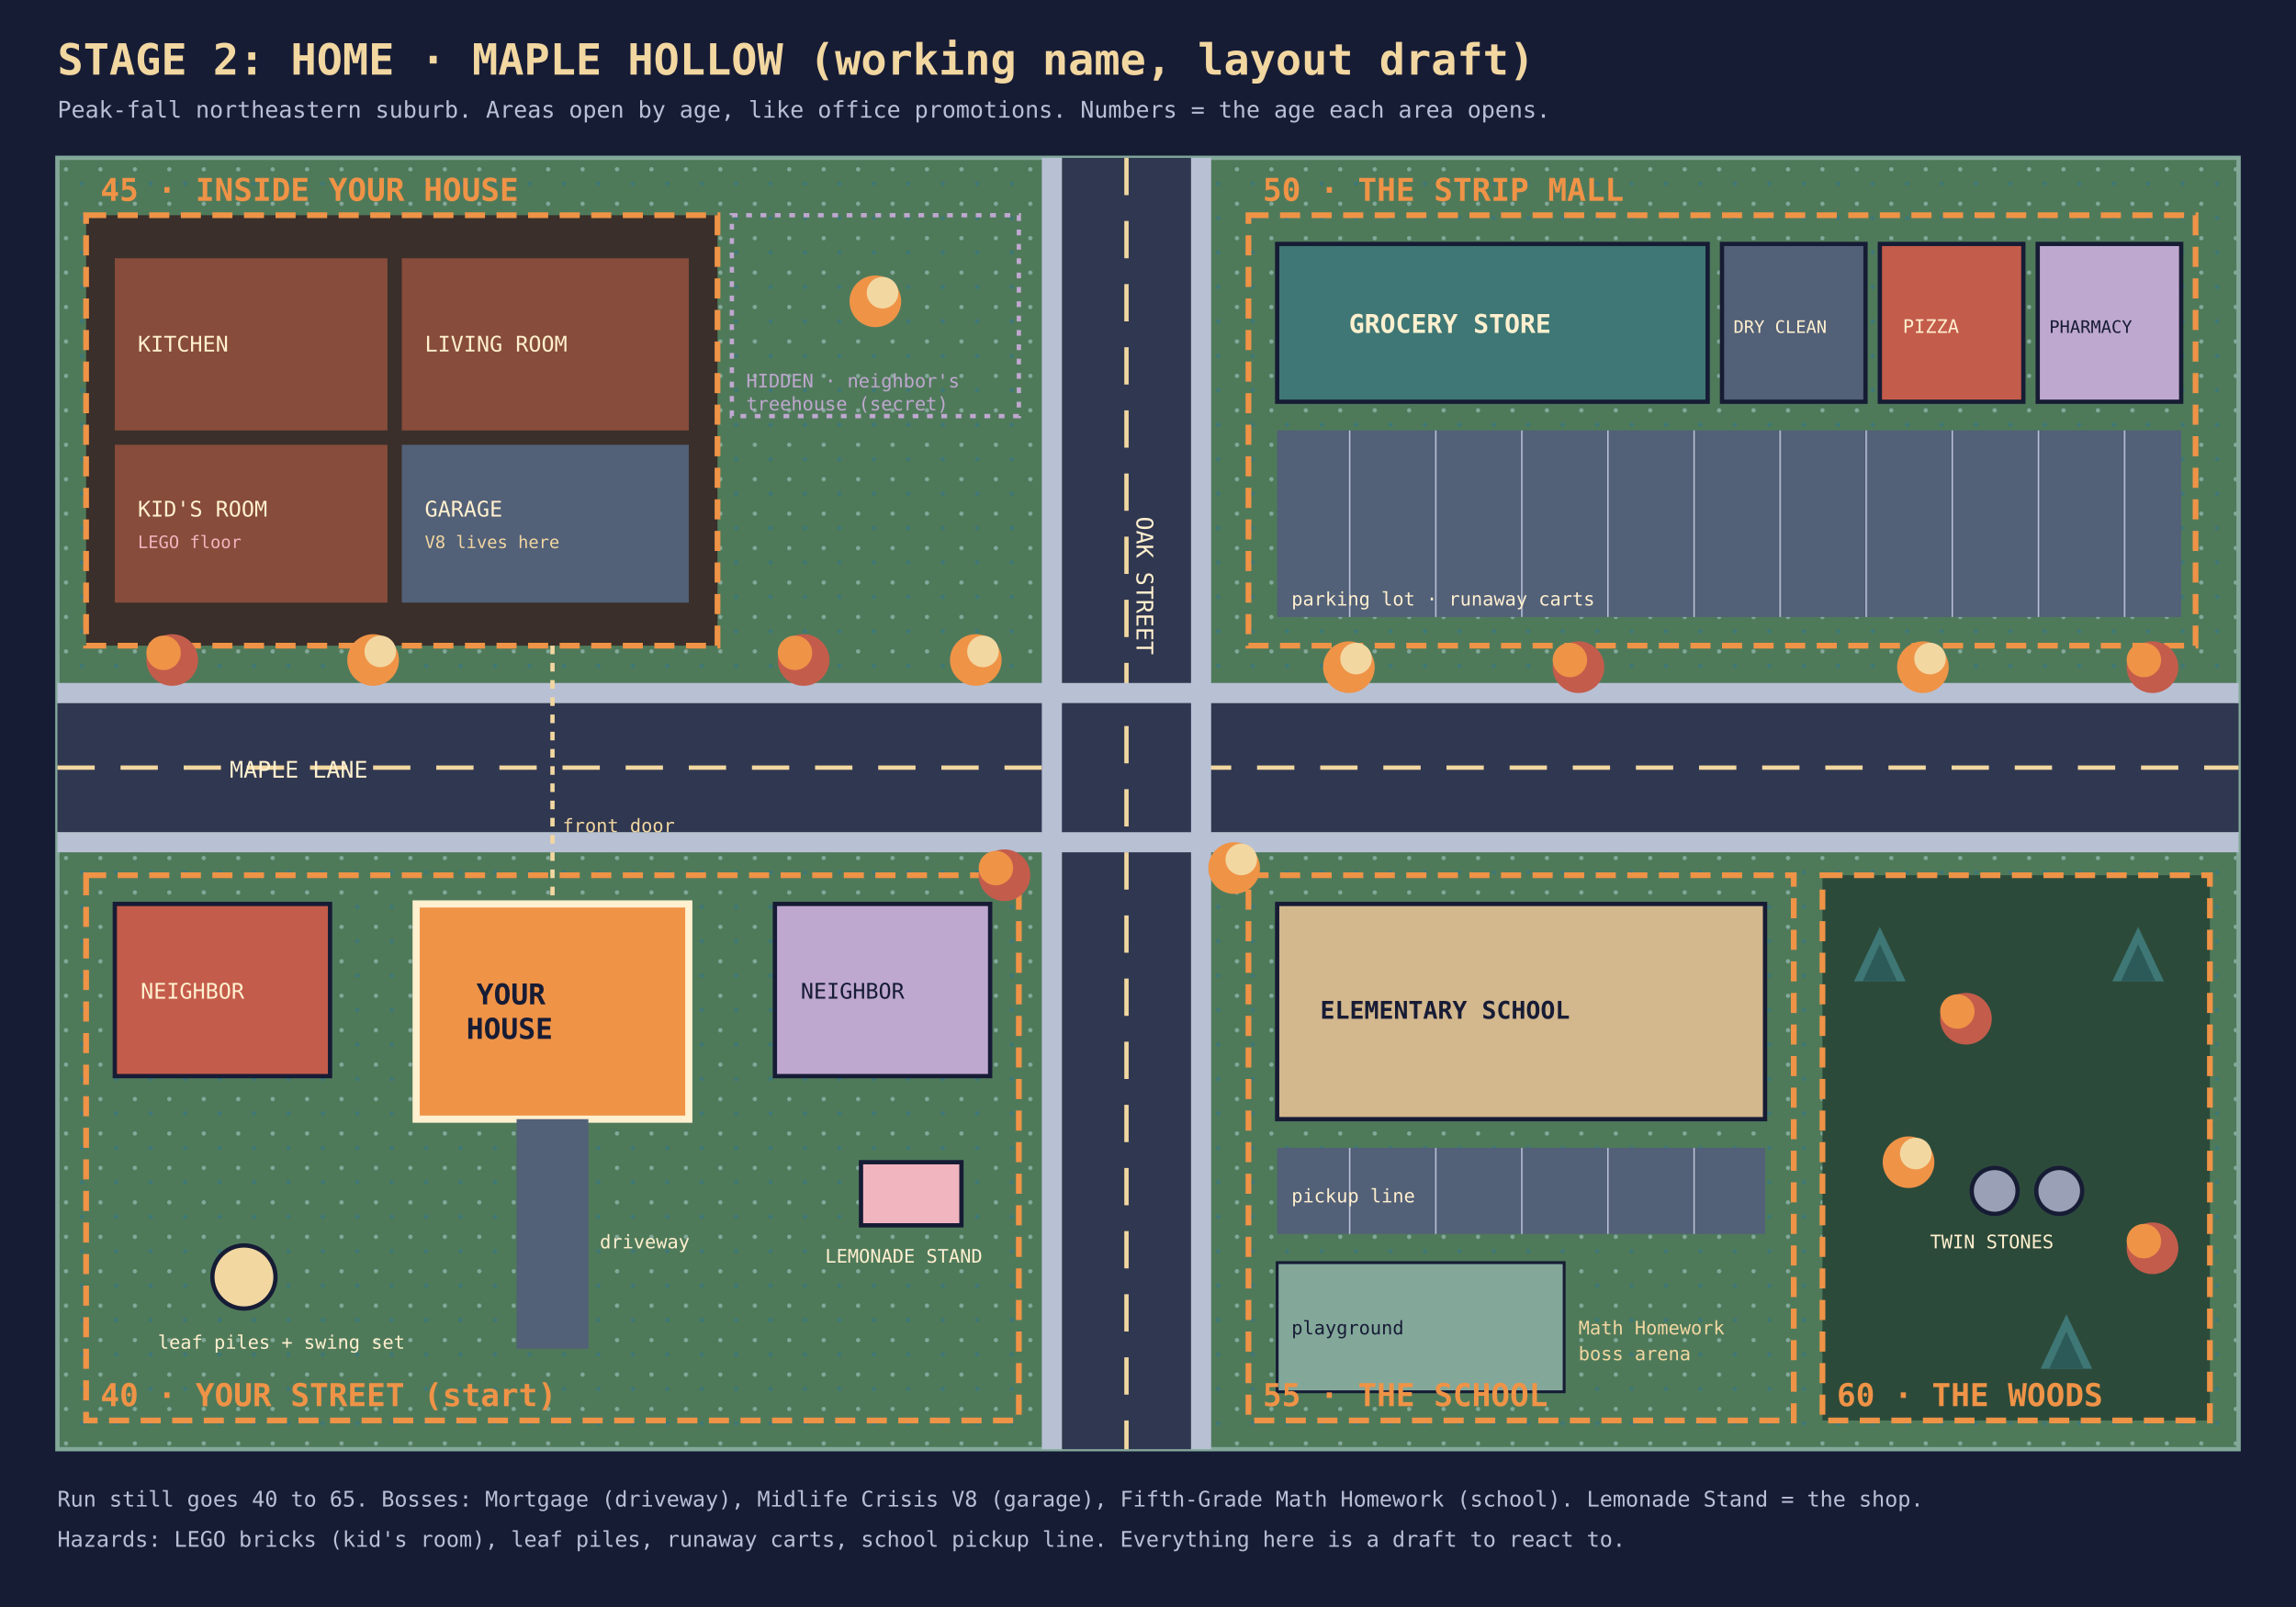
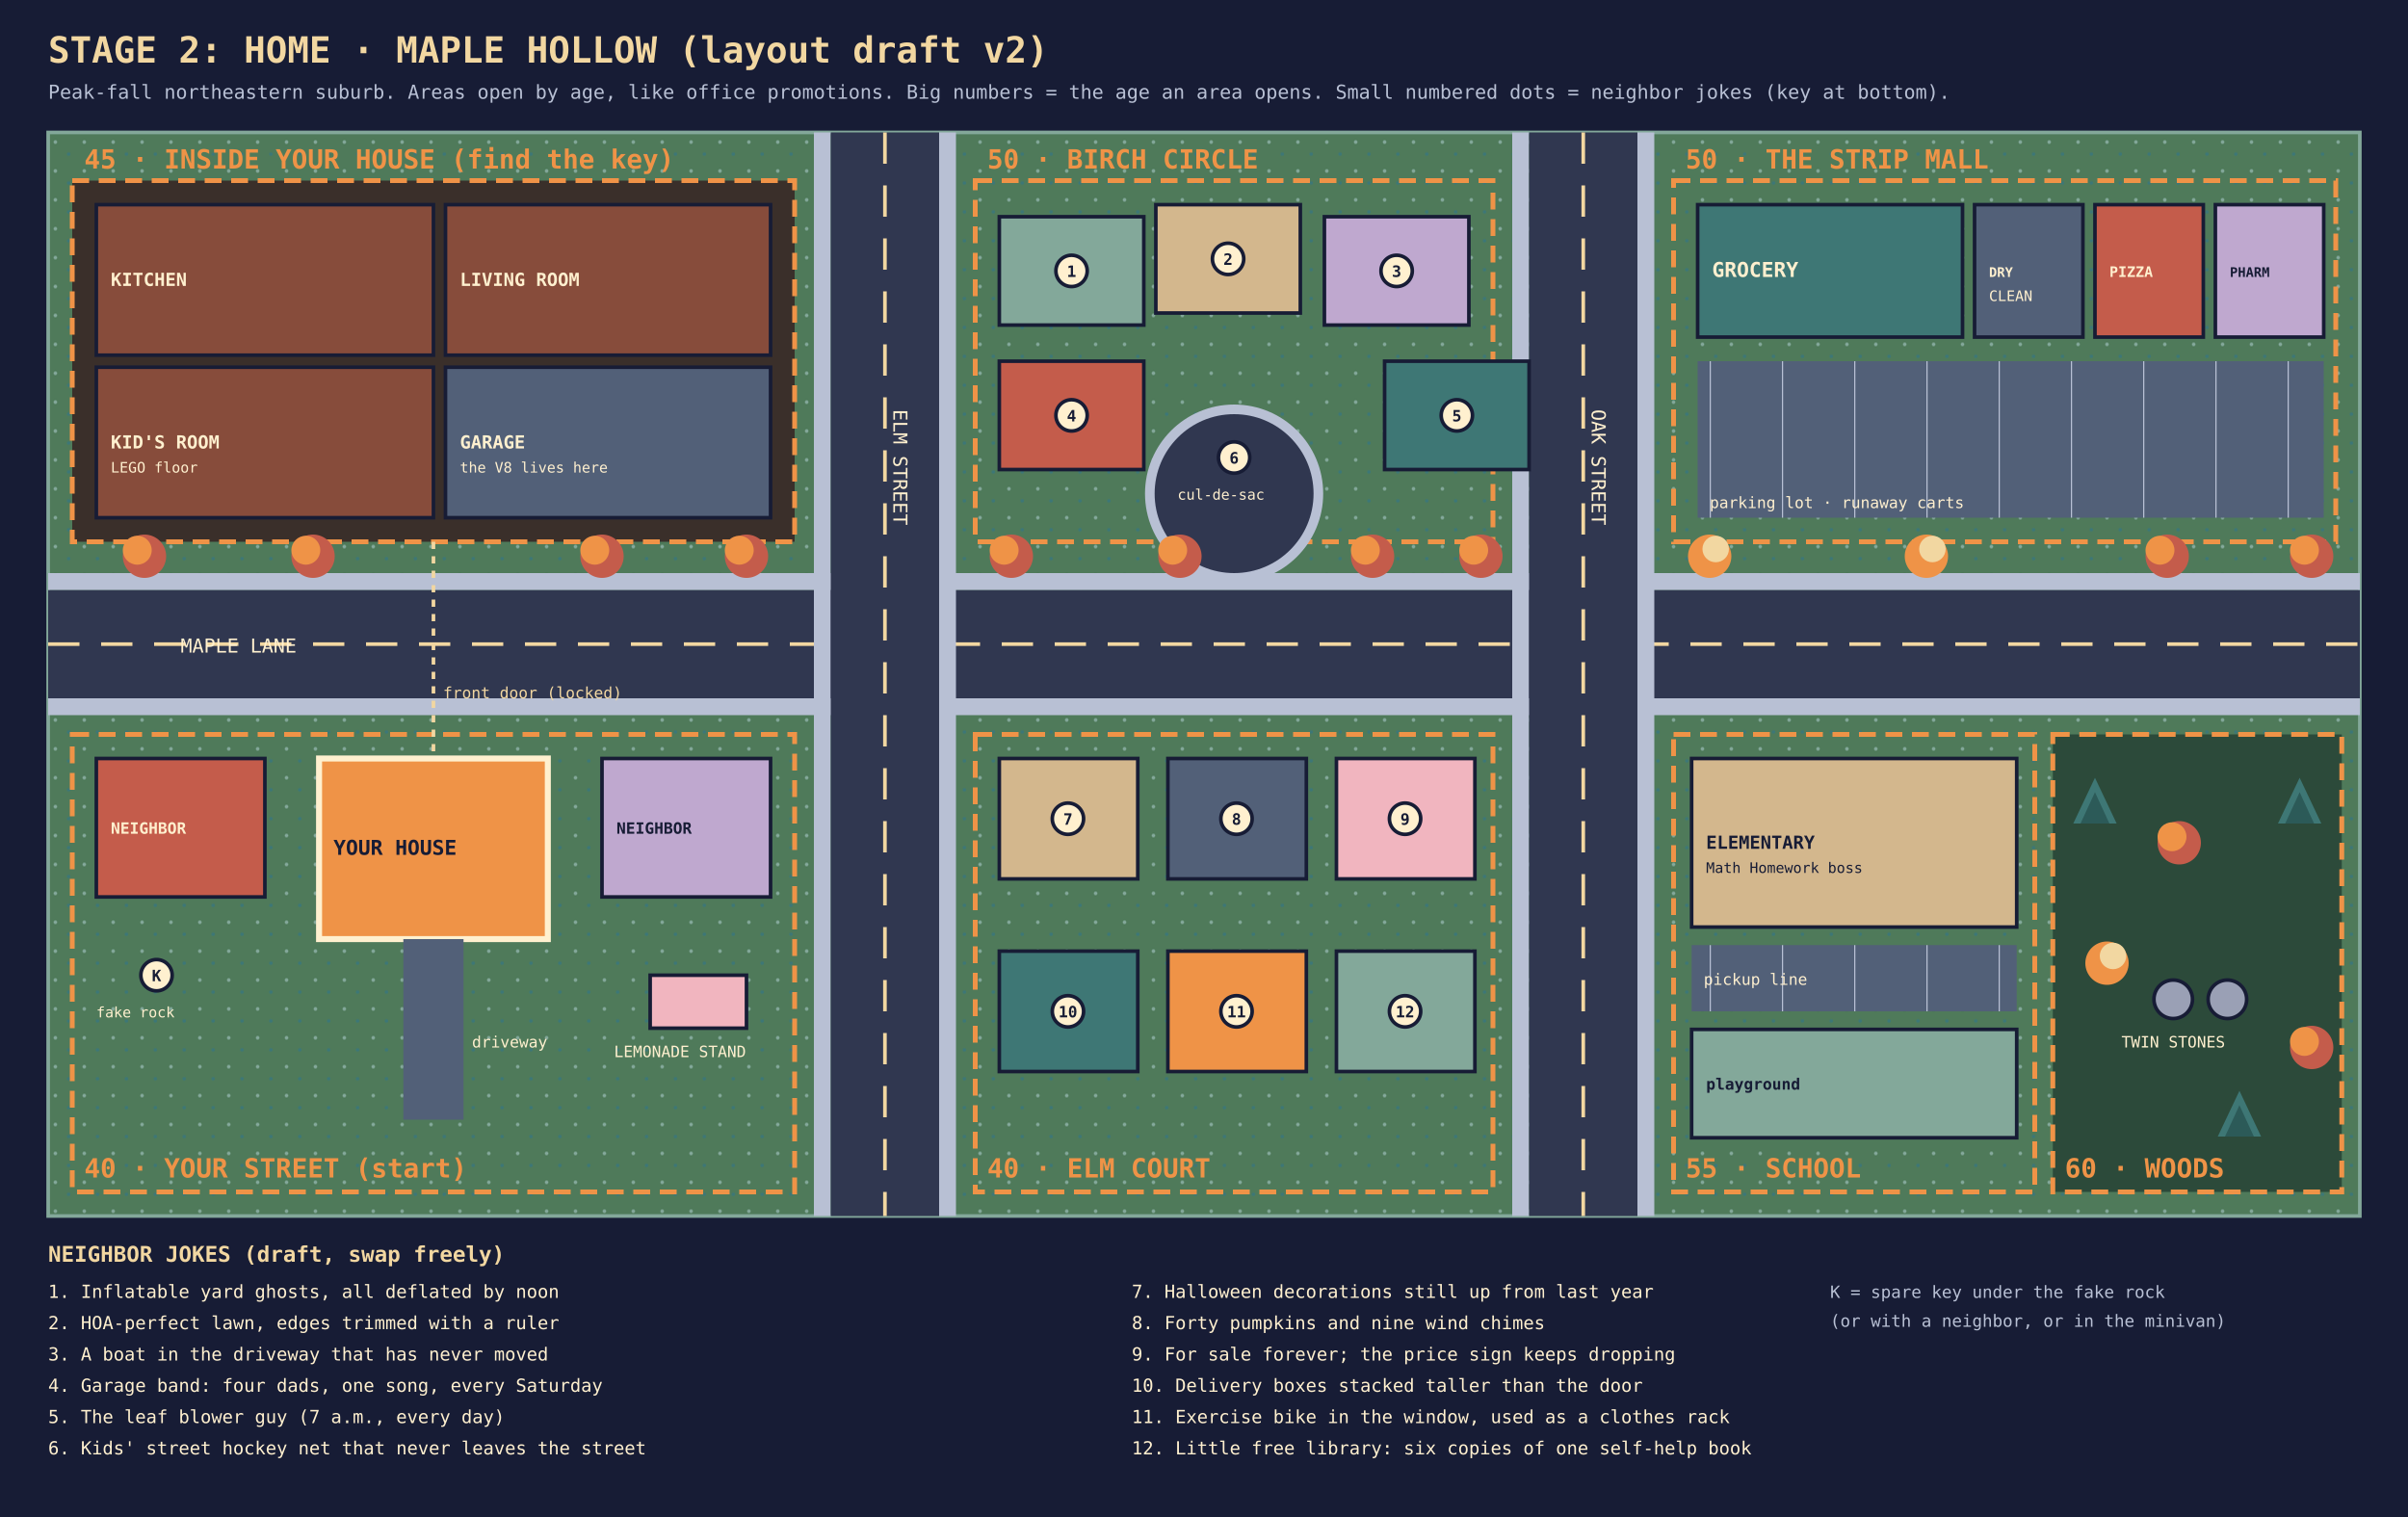
- <svg xmlns="http://www.w3.org/2000/svg" viewBox="0 0 1600 1120" font-family="Menlo, monospace">
+ <svg xmlns="http://www.w3.org/2000/svg" viewBox="0 0 2000 1260" font-family="Menlo, monospace">
  <defs>
    <pattern id="grass" width="24" height="24" patternUnits="userSpaceOnUse">
      <rect width="24" height="24" fill="#4f7a5a" />
      <circle cx="6" cy="8" r="1.5" fill="#83A89A" />
      <circle cx="17" cy="18" r="1.5" fill="#3E7775" />
-     </pattern>
-     <pattern id="road" width="40" height="40" patternUnits="userSpaceOnUse">
-       <rect width="40" height="40" fill="#303750" />
    </pattern>
    <pattern id="lot" width="60" height="30" patternUnits="userSpaceOnUse">
      <rect width="60" height="30" fill="#526078" />
      <line x1="0" y1="0" x2="0" y2="30" stroke="#B8C0D4" stroke-width="2" />
    </pattern>
    <g id="tree">
      <circle r="18" fill="#C45C4B" />
      <circle r="12" cx="-6" cy="-5" fill="#EF9347" />
    </g>
    <g id="tree2">
      <circle r="18" fill="#EF9347" />
      <circle r="11" cx="5" cy="-6" fill="#F2D7A1" />
    </g>
    <g id="pine">
      <polygon points="0,-24 18,14 -18,14" fill="#3E7775" />
      <polygon points="0,-12 12,14 -12,14" fill="#2c5a58" />
    </g>
  </defs>
-   <rect width="1600" height="1120" fill="#171C35" />
-   <text x="40" y="52" fill="#F2D7A1" font-size="30" font-weight="700">STAGE 2: HOME · MAPLE HOLLOW (working name, layout draft)</text>
-   <text x="40" y="82" fill="#B8C0D4" font-size="16">Peak-fall northeastern suburb. Areas open by age, like office promotions. Numbers = the age each area opens.</text>
+   <rect width="2000" height="1260" fill="#171C35" />
+   <text x="40" y="52" fill="#F2D7A1" font-size="30" font-weight="700">STAGE 2: HOME · MAPLE HOLLOW (layout draft v2)</text>
+   <text x="40" y="82" fill="#B8C0D4" font-size="16">Peak-fall northeastern suburb. Areas open by age, like office promotions. Big numbers = the age an area opens. Small numbered dots = neighbor jokes (key at bottom).</text>
  <g transform="translate(40,110)">
-     <rect width="1520" height="900" fill="url(#grass)" stroke="#83A89A" stroke-width="3" />
-     <rect x="0" y="380" width="1520" height="90" fill="url(#road)" />
-     <line x1="0" y1="425" x2="1520" y2="425" stroke="#F2D7A1" stroke-width="3" stroke-dasharray="26 18" />
-     <rect x="700" y="0" width="90" height="900" fill="url(#road)" />
-     <line x1="745" y1="0" x2="745" y2="900" stroke="#F2D7A1" stroke-width="3" stroke-dasharray="26 18" />
-     <rect x="0" y="366" width="1520" height="14" fill="#B8C0D4" />
-     <rect x="0" y="470" width="1520" height="14" fill="#B8C0D4" />
-     <rect x="686" y="0" width="14" height="900" fill="#B8C0D4" />
-     <rect x="790" y="0" width="14" height="900" fill="#B8C0D4" />
-     <text x="120" y="432" fill="#FFF0CF" font-size="16">MAPLE LANE</text>
-     <text x="752" y="250" fill="#FFF0CF" font-size="16" transform="rotate(90 752 250)">OAK STREET</text>
-     <rect x="20" y="500" width="650" height="380" fill="none" stroke="#EF9347" stroke-width="4" stroke-dasharray="14 8" />
-     <rect x="40" y="520" width="150" height="120" fill="#C45C4B" stroke="#171C35" stroke-width="3" />
-     <text x="58" y="586" fill="#FFF0CF" font-size="15">NEIGHBOR</text>
-     <rect x="250" y="520" width="190" height="150" fill="#EF9347" stroke="#FFF0CF" stroke-width="5" />
-     <text x="292" y="590" fill="#171C35" font-size="20" font-weight="700">YOUR</text>
-     <text x="285" y="614" fill="#171C35" font-size="20" font-weight="700">HOUSE</text>
-     <rect x="320" y="670" width="50" height="160" fill="#526078" />
-     <text x="378" y="760" fill="#FFF0CF" font-size="13">driveway</text>
-     <rect x="500" y="520" width="150" height="120" fill="#BFA8CF" stroke="#171C35" stroke-width="3" />
-     <text x="518" y="586" fill="#171C35" font-size="15">NEIGHBOR</text>
-     <rect x="560" y="700" width="70" height="44" fill="#F1B5BF" stroke="#171C35" stroke-width="3" />
-     <text x="535" y="770" fill="#FFF0CF" font-size="13">LEMONADE STAND</text>
-     <circle cx="130" cy="780" r="22" fill="#F2D7A1" stroke="#171C35" stroke-width="3" />
-     <text x="70" y="830" fill="#FFF0CF" font-size="13">leaf piles + swing set</text>
-     <text x="30" y="870" fill="#EF9347" font-size="22" font-weight="700">40 · YOUR STREET (start)</text>
-     <rect x="20" y="40" width="440" height="300" fill="#3a2f2a" stroke="#EF9347" stroke-width="4" stroke-dasharray="14 8" />
-     <rect x="40" y="70" width="190" height="120" fill="#874C3B" />
-     <text x="56" y="135" fill="#FFF0CF" font-size="15">KITCHEN</text>
-     <rect x="240" y="70" width="200" height="120" fill="#874C3B" />
-     <text x="256" y="135" fill="#FFF0CF" font-size="15">LIVING ROOM</text>
-     <rect x="40" y="200" width="190" height="110" fill="#874C3B" />
-     <text x="56" y="250" fill="#FFF0CF" font-size="15">KID'S ROOM</text>
-     <text x="56" y="272" fill="#F1B5BF" font-size="12">LEGO floor</text>
-     <rect x="240" y="200" width="200" height="110" fill="#526078" />
-     <text x="256" y="250" fill="#FFF0CF" font-size="15">GARAGE</text>
-     <text x="256" y="272" fill="#F2D7A1" font-size="12">V8 lives here</text>
-     <text x="30" y="30" fill="#EF9347" font-size="22" font-weight="700">45 · INSIDE YOUR HOUSE</text>
-     <path d="M345 340 L345 515" stroke="#F2D7A1" stroke-width="3" stroke-dasharray="6 6" />
-     <text x="352" y="470" fill="#F2D7A1" font-size="13">front door</text>
-     <rect x="830" y="40" width="660" height="300" fill="none" stroke="#EF9347" stroke-width="4" stroke-dasharray="14 8" />
-     <rect x="850" y="60" width="300" height="110" fill="#3E7775" stroke="#171C35" stroke-width="3" />
-     <text x="900" y="122" fill="#FFF0CF" font-size="18" font-weight="700">GROCERY STORE</text>
-     <rect x="1160" y="60" width="100" height="110" fill="#526078" stroke="#171C35" stroke-width="3" />
-     <text x="1168" y="122" fill="#FFF0CF" font-size="12">DRY CLEAN</text>
-     <rect x="1270" y="60" width="100" height="110" fill="#C45C4B" stroke="#171C35" stroke-width="3" />
-     <text x="1286" y="122" fill="#FFF0CF" font-size="13">PIZZA</text>
-     <rect x="1380" y="60" width="100" height="110" fill="#BFA8CF" stroke="#171C35" stroke-width="3" />
-     <text x="1388" y="122" fill="#171C35" font-size="12">PHARMACY</text>
-     <rect x="850" y="190" width="630" height="130" fill="url(#lot)" />
-     <text x="860" y="312" fill="#FFF0CF" font-size="13">parking lot · runaway carts</text>
-     <text x="840" y="30" fill="#EF9347" font-size="22" font-weight="700">50 · THE STRIP MALL</text>
-     <rect x="830" y="500" width="380" height="380" fill="none" stroke="#EF9347" stroke-width="4" stroke-dasharray="14 8" />
-     <rect x="850" y="520" width="340" height="150" fill="#D3B78D" stroke="#171C35" stroke-width="3" />
-     <text x="880" y="600" fill="#171C35" font-size="17" font-weight="700">ELEMENTARY SCHOOL</text>
-     <rect x="850" y="690" width="340" height="60" fill="url(#lot)" />
-     <text x="860" y="728" fill="#FFF0CF" font-size="13">pickup line</text>
-     <rect x="850" y="770" width="200" height="90" fill="#83A89A" stroke="#171C35" stroke-width="2" />
-     <text x="860" y="820" fill="#171C35" font-size="13">playground</text>
-     <text x="1060" y="820" fill="#F2D7A1" font-size="13">Math Homework</text>
-     <text x="1060" y="838" fill="#F2D7A1" font-size="13">boss arena</text>
-     <text x="840" y="870" fill="#EF9347" font-size="22" font-weight="700">55 · THE SCHOOL</text>
-     <rect x="1230" y="500" width="270" height="380" fill="#2c4a3a" stroke="#EF9347" stroke-width="4" stroke-dasharray="14 8" />
-     <use href="#pine" x="1270" y="560" />
-     <use href="#tree" x="1330" y="600" />
-     <use href="#pine" x="1450" y="560" />
-     <use href="#tree2" x="1290" y="700" />
-     <use href="#tree" x="1460" y="760" />
-     <use href="#pine" x="1400" y="830" />
-     <circle cx="1350" cy="720" r="16" fill="#9aa0b5" stroke="#171C35" stroke-width="3" />
-     <circle cx="1395" cy="720" r="16" fill="#9aa0b5" stroke="#171C35" stroke-width="3" />
-     <text x="1305" y="760" fill="#FFF0CF" font-size="13">TWIN STONES</text>
-     <text x="1240" y="870" fill="#EF9347" font-size="22" font-weight="700">60 · THE WOODS</text>
-     <rect x="470" y="40" width="200" height="140" fill="none" stroke="#BFA8CF" stroke-width="3" stroke-dasharray="4 6" />
-     <use href="#tree2" x="570" y="100" />
-     <text x="480" y="160" fill="#BFA8CF" font-size="13">HIDDEN · neighbor's</text>
-     <text x="480" y="176" fill="#BFA8CF" font-size="13">treehouse (secret)</text>
-     <use href="#tree" x="80" y="350" />
-     <use href="#tree2" x="220" y="350" />
-     <use href="#tree" x="520" y="350" />
-     <use href="#tree2" x="640" y="350" />
-     <use href="#tree2" x="900" y="355" />
-     <use href="#tree" x="1060" y="355" />
-     <use href="#tree2" x="1300" y="355" />
-     <use href="#tree" x="1460" y="355" />
-     <use href="#tree" x="660" y="500" />
-     <use href="#tree2" x="820" y="495" />
+     <rect width="1920" height="900" fill="url(#grass)" stroke="#83A89A" stroke-width="3" />
+     <rect x="0" y="380" width="1920" height="90" fill="#303750" />
+     <line x1="0" y1="425" x2="1920" y2="425" stroke="#F2D7A1" stroke-width="3" stroke-dasharray="26 18" />
+     <rect x="0" y="366" width="1920" height="14" fill="#B8C0D4" />
+     <rect x="0" y="470" width="1920" height="14" fill="#B8C0D4" />
+     <rect x="636" y="0" width="14" height="900" fill="#B8C0D4" />
+     <rect x="740" y="0" width="14" height="900" fill="#B8C0D4" />
+     <rect x="650" y="0" width="90" height="900" fill="#303750" />
+     <line x1="695" y1="0" x2="695" y2="900" stroke="#F2D7A1" stroke-width="3" stroke-dasharray="26 18" />
+     <text x="702" y="230" fill="#FFF0CF" font-size="16" transform="rotate(90 702 230)">ELM STREET</text>
+     <rect x="1216" y="0" width="14" height="900" fill="#B8C0D4" />
+     <rect x="1320" y="0" width="14" height="900" fill="#B8C0D4" />
+     <rect x="1230" y="0" width="90" height="900" fill="#303750" />
+     <line x1="1275" y1="0" x2="1275" y2="900" stroke="#F2D7A1" stroke-width="3" stroke-dasharray="26 18" />
+     <text x="1282" y="230" fill="#FFF0CF" font-size="16" transform="rotate(90 1282 230)">OAK STREET</text>
+     <text x="110" y="432" fill="#FFF0CF" font-size="16">MAPLE LANE</text>
+     <rect x="20" y="40" width="600" height="300" fill="#3a2f2a" stroke="#EF9347" stroke-width="4" stroke-dasharray="14 8" />
+     <text x="30" y="30" fill="#EF9347" font-size="22" font-weight="700">45 · INSIDE YOUR HOUSE (find the key)</text>
+     <rect x="40" y="60" width="280" height="125" fill="#874C3B" stroke="#171C35" stroke-width="3" />
+     <text x="52" y="127.5" fill="#FFF0CF" font-size="15" font-weight="700">KITCHEN</text>
+     <rect x="330" y="60" width="270" height="125" fill="#874C3B" stroke="#171C35" stroke-width="3" />
+     <text x="342" y="127.5" fill="#FFF0CF" font-size="15" font-weight="700">LIVING ROOM</text>
+     <rect x="40" y="195" width="280" height="125" fill="#874C3B" stroke="#171C35" stroke-width="3" />
+     <text x="52" y="262.5" fill="#FFF0CF" font-size="15" font-weight="700">KID'S ROOM</text>
+     <text x="52" y="282.5" fill="#FFF0CF" font-size="12">LEGO floor</text>
+     <rect x="330" y="195" width="270" height="125" fill="#526078" stroke="#171C35" stroke-width="3" />
+     <text x="342" y="262.5" fill="#FFF0CF" font-size="15" font-weight="700">GARAGE</text>
+     <text x="342" y="282.5" fill="#FFF0CF" font-size="12">the V8 lives here</text>
+     <rect x="20" y="500" width="600" height="380" fill="none" stroke="#EF9347" stroke-width="4" stroke-dasharray="14 8" />
+     <text x="30" y="868" fill="#EF9347" font-size="22" font-weight="700">40 · YOUR STREET (start)</text>
+     <rect x="40" y="520" width="140" height="115" fill="#C45C4B" stroke="#171C35" stroke-width="3" />
+     <text x="52" y="582.5" fill="#FFF0CF" font-size="13" font-weight="700">NEIGHBOR</text>
+     <rect x="225" y="520" width="190" height="150" fill="#EF9347" stroke="#FFF0CF" stroke-width="5" />
+     <text x="237" y="600.0" fill="#171C35" font-size="17" font-weight="700">YOUR HOUSE</text>
+     <rect x="295" y="670" width="50" height="150" fill="#526078" />
+     <text x="352" y="760" fill="#FFF0CF" font-size="13">driveway</text>
+     <rect x="460" y="520" width="140" height="115" fill="#BFA8CF" stroke="#171C35" stroke-width="3" />
+     <text x="472" y="582.5" fill="#171C35" font-size="13" font-weight="700">NEIGHBOR</text>
+     <rect x="500" y="700" width="80" height="44" fill="#F1B5BF" stroke="#171C35" stroke-width="3" />
+     <text x="470" y="768" fill="#FFF0CF" font-size="13">LEMONADE STAND</text>
+     <path d="M320 340 L320 515" stroke="#F2D7A1" stroke-width="3" stroke-dasharray="6 6" />
+     <text x="328" y="470" fill="#F2D7A1" font-size="13">front door (locked)</text>
+     <circle cx="90" cy="700" r="13" fill="#FFF0CF" stroke="#171C35" stroke-width="3" />
+     <text x="90" y="705" fill="#171C35" font-size="13" font-weight="700" text-anchor="middle">K</text>
+     <text x="40" y="735" fill="#FFF0CF" font-size="12">fake rock</text>
+     <rect x="770" y="40" width="430" height="300" fill="none" stroke="#EF9347" stroke-width="4" stroke-dasharray="14 8" />
+     <text x="780" y="30" fill="#EF9347" font-size="22" font-weight="700">50 · BIRCH CIRCLE</text>
+     <circle cx="985" cy="300" r="70" fill="#303750" stroke="#B8C0D4" stroke-width="8" />
+     <rect x="955" y="300" width="60" height="40" fill="#303750" />
+     <text x="938" y="305" fill="#FFF0CF" font-size="12">cul-de-sac</text>
+     <rect x="790" y="70" width="120" height="90" fill="#83A89A" stroke="#171C35" stroke-width="3" />
+     <rect x="920" y="60" width="120" height="90" fill="#D3B78D" stroke="#171C35" stroke-width="3" />
+     <rect x="1060" y="70" width="120" height="90" fill="#BFA8CF" stroke="#171C35" stroke-width="3" />
+     <rect x="790" y="190" width="120" height="90" fill="#C45C4B" stroke="#171C35" stroke-width="3" />
+     <rect x="1110" y="190" width="120" height="90" fill="#3E7775" stroke="#171C35" stroke-width="3" />
+     <circle cx="850" cy="115" r="13" fill="#FFF0CF" stroke="#171C35" stroke-width="3" />
+     <text x="850" y="120" fill="#171C35" font-size="13" font-weight="700" text-anchor="middle">1</text>
+     <circle cx="980" cy="105" r="13" fill="#FFF0CF" stroke="#171C35" stroke-width="3" />
+     <text x="980" y="110" fill="#171C35" font-size="13" font-weight="700" text-anchor="middle">2</text>
+     <circle cx="1120" cy="115" r="13" fill="#FFF0CF" stroke="#171C35" stroke-width="3" />
+     <text x="1120" y="120" fill="#171C35" font-size="13" font-weight="700" text-anchor="middle">3</text>
+     <circle cx="850" cy="235" r="13" fill="#FFF0CF" stroke="#171C35" stroke-width="3" />
+     <text x="850" y="240" fill="#171C35" font-size="13" font-weight="700" text-anchor="middle">4</text>
+     <circle cx="1170" cy="235" r="13" fill="#FFF0CF" stroke="#171C35" stroke-width="3" />
+     <text x="1170" y="240" fill="#171C35" font-size="13" font-weight="700" text-anchor="middle">5</text>
+     <circle cx="985" cy="270" r="13" fill="#FFF0CF" stroke="#171C35" stroke-width="3" />
+     <text x="985" y="275" fill="#171C35" font-size="13" font-weight="700" text-anchor="middle">6</text>
+     <rect x="770" y="500" width="430" height="380" fill="none" stroke="#EF9347" stroke-width="4" stroke-dasharray="14 8" />
+     <text x="780" y="868" fill="#EF9347" font-size="22" font-weight="700">40 · ELM COURT</text>
+     <rect x="790" y="520" width="115" height="100" fill="#D3B78D" stroke="#171C35" stroke-width="3" />
+     <rect x="930" y="520" width="115" height="100" fill="#526078" stroke="#171C35" stroke-width="3" />
+     <rect x="1070" y="520" width="115" height="100" fill="#F1B5BF" stroke="#171C35" stroke-width="3" />
+     <rect x="790" y="680" width="115" height="100" fill="#3E7775" stroke="#171C35" stroke-width="3" />
+     <rect x="930" y="680" width="115" height="100" fill="#EF9347" stroke="#171C35" stroke-width="3" />
+     <rect x="1070" y="680" width="115" height="100" fill="#83A89A" stroke="#171C35" stroke-width="3" />
+     <circle cx="847" cy="570" r="13" fill="#FFF0CF" stroke="#171C35" stroke-width="3" />
+     <text x="847" y="575" fill="#171C35" font-size="13" font-weight="700" text-anchor="middle">7</text>
+     <circle cx="987" cy="570" r="13" fill="#FFF0CF" stroke="#171C35" stroke-width="3" />
+     <text x="987" y="575" fill="#171C35" font-size="13" font-weight="700" text-anchor="middle">8</text>
+     <circle cx="1127" cy="570" r="13" fill="#FFF0CF" stroke="#171C35" stroke-width="3" />
+     <text x="1127" y="575" fill="#171C35" font-size="13" font-weight="700" text-anchor="middle">9</text>
+     <circle cx="847" cy="730" r="13" fill="#FFF0CF" stroke="#171C35" stroke-width="3" />
+     <text x="847" y="735" fill="#171C35" font-size="13" font-weight="700" text-anchor="middle">10</text>
+     <circle cx="987" cy="730" r="13" fill="#FFF0CF" stroke="#171C35" stroke-width="3" />
+     <text x="987" y="735" fill="#171C35" font-size="13" font-weight="700" text-anchor="middle">11</text>
+     <circle cx="1127" cy="730" r="13" fill="#FFF0CF" stroke="#171C35" stroke-width="3" />
+     <text x="1127" y="735" fill="#171C35" font-size="13" font-weight="700" text-anchor="middle">12</text>
+     <rect x="1350" y="40" width="550" height="300" fill="none" stroke="#EF9347" stroke-width="4" stroke-dasharray="14 8" />
+     <text x="1360" y="30" fill="#EF9347" font-size="22" font-weight="700">50 · THE STRIP MALL</text>
+     <rect x="1370" y="60" width="220" height="110" fill="#3E7775" stroke="#171C35" stroke-width="3" />
+     <text x="1382" y="120.0" fill="#FFF0CF" font-size="17" font-weight="700">GROCERY</text>
+     <rect x="1600" y="60" width="90" height="110" fill="#526078" stroke="#171C35" stroke-width="3" />
+     <text x="1612" y="120.0" fill="#FFF0CF" font-size="11" font-weight="700">DRY</text>
+     <text x="1612" y="140.0" fill="#FFF0CF" font-size="12">CLEAN</text>
+     <rect x="1700" y="60" width="90" height="110" fill="#C45C4B" stroke="#171C35" stroke-width="3" />
+     <text x="1712" y="120.0" fill="#FFF0CF" font-size="12" font-weight="700">PIZZA</text>
+     <rect x="1800" y="60" width="90" height="110" fill="#BFA8CF" stroke="#171C35" stroke-width="3" />
+     <text x="1812" y="120.0" fill="#171C35" font-size="11" font-weight="700">PHARM</text>
+     <rect x="1370" y="190" width="520" height="130" fill="url(#lot)" />
+     <text x="1380" y="312" fill="#FFF0CF" font-size="13">parking lot · runaway carts</text>
+     <rect x="1350" y="500" width="300" height="380" fill="none" stroke="#EF9347" stroke-width="4" stroke-dasharray="14 8" />
+     <text x="1360" y="868" fill="#EF9347" font-size="22" font-weight="700">55 · SCHOOL</text>
+     <rect x="1365" y="520" width="270" height="140" fill="#D3B78D" stroke="#171C35" stroke-width="3" />
+     <text x="1377" y="595.0" fill="#171C35" font-size="15" font-weight="700">ELEMENTARY</text>
+     <text x="1377" y="615.0" fill="#171C35" font-size="12">Math Homework boss</text>
+     <rect x="1365" y="675" width="270" height="55" fill="url(#lot)" />
+     <text x="1375" y="708" fill="#FFF0CF" font-size="13">pickup line</text>
+     <rect x="1365" y="745" width="270" height="90" fill="#83A89A" stroke="#171C35" stroke-width="3" />
+     <text x="1377" y="795.0" fill="#171C35" font-size="13" font-weight="700">playground</text>
+     <rect x="1665" y="500" width="240" height="380" fill="#2c4a3a" stroke="#EF9347" stroke-width="4" stroke-dasharray="14 8" />
+     <text x="1675" y="868" fill="#EF9347" font-size="22" font-weight="700">60 · WOODS</text>
+     <use href="#pine" x="1700" y="560" />
+     <use href="#tree" x="1770" y="590" />
+     <use href="#pine" x="1870" y="560" />
+     <use href="#tree2" x="1710" y="690" />
+     <use href="#tree" x="1880" y="760" />
+     <use href="#pine" x="1820" y="820" />
+     <circle cx="1765" cy="720" r="16" fill="#9aa0b5" stroke="#171C35" stroke-width="3" />
+     <circle cx="1810" cy="720" r="16" fill="#9aa0b5" stroke="#171C35" stroke-width="3" />
+     <text x="1722" y="760" fill="#FFF0CF" font-size="13">TWIN STONES</text>
+     <use href="#tree" x="80" y="352" />
+     <use href="#tree" x="220" y="352" />
+     <use href="#tree" x="460" y="352" />
+     <use href="#tree" x="580" y="352" />
+     <use href="#tree" x="800" y="352" />
+     <use href="#tree" x="940" y="352" />
+     <use href="#tree" x="1100" y="352" />
+     <use href="#tree" x="1190" y="352" />
+     <use href="#tree2" x="1380" y="352" />
+     <use href="#tree2" x="1560" y="352" />
+     <use href="#tree" x="1760" y="352" />
+     <use href="#tree" x="1880" y="352" />
  </g>
-   <text x="40" y="1050" fill="#B8C0D4" font-size="15">Run still goes 40 to 65. Bosses: Mortgage (driveway), Midlife Crisis V8 (garage), Fifth-Grade Math Homework (school). Lemonade Stand = the shop.</text>
-   <text x="40" y="1078" fill="#B8C0D4" font-size="15">Hazards: LEGO bricks (kid's room), leaf piles, runaway carts, school pickup line. Everything here is a draft to react to.</text>
+   <text x="40" y="1048" fill="#F2D7A1" font-size="18" font-weight="700">NEIGHBOR JOKES (draft, swap freely)</text>
+   <text x="40" y="1078" fill="#FFF0CF" font-size="15">1. Inflatable yard ghosts, all deflated by noon</text>
+   <text x="40" y="1104" fill="#FFF0CF" font-size="15">2. HOA-perfect lawn, edges trimmed with a ruler</text>
+   <text x="40" y="1130" fill="#FFF0CF" font-size="15">3. A boat in the driveway that has never moved</text>
+   <text x="40" y="1156" fill="#FFF0CF" font-size="15">4. Garage band: four dads, one song, every Saturday</text>
+   <text x="40" y="1182" fill="#FFF0CF" font-size="15">5. The leaf blower guy (7 a.m., every day)</text>
+   <text x="40" y="1208" fill="#FFF0CF" font-size="15">6. Kids' street hockey net that never leaves the street</text>
+   <text x="940" y="1078" fill="#FFF0CF" font-size="15">7. Halloween decorations still up from last year</text>
+   <text x="940" y="1104" fill="#FFF0CF" font-size="15">8. Forty pumpkins and nine wind chimes</text>
+   <text x="940" y="1130" fill="#FFF0CF" font-size="15">9. For sale forever; the price sign keeps dropping</text>
+   <text x="940" y="1156" fill="#FFF0CF" font-size="15">10. Delivery boxes stacked taller than the door</text>
+   <text x="940" y="1182" fill="#FFF0CF" font-size="15">11. Exercise bike in the window, used as a clothes rack</text>
+   <text x="940" y="1208" fill="#FFF0CF" font-size="15">12. Little free library: six copies of one self-help book</text>
+   <text x="1520" y="1078" fill="#B8C0D4" font-size="14">K = spare key under the fake rock</text>
+   <text x="1520" y="1102" fill="#B8C0D4" font-size="14">(or with a neighbor, or in the minivan)</text>
</svg>
